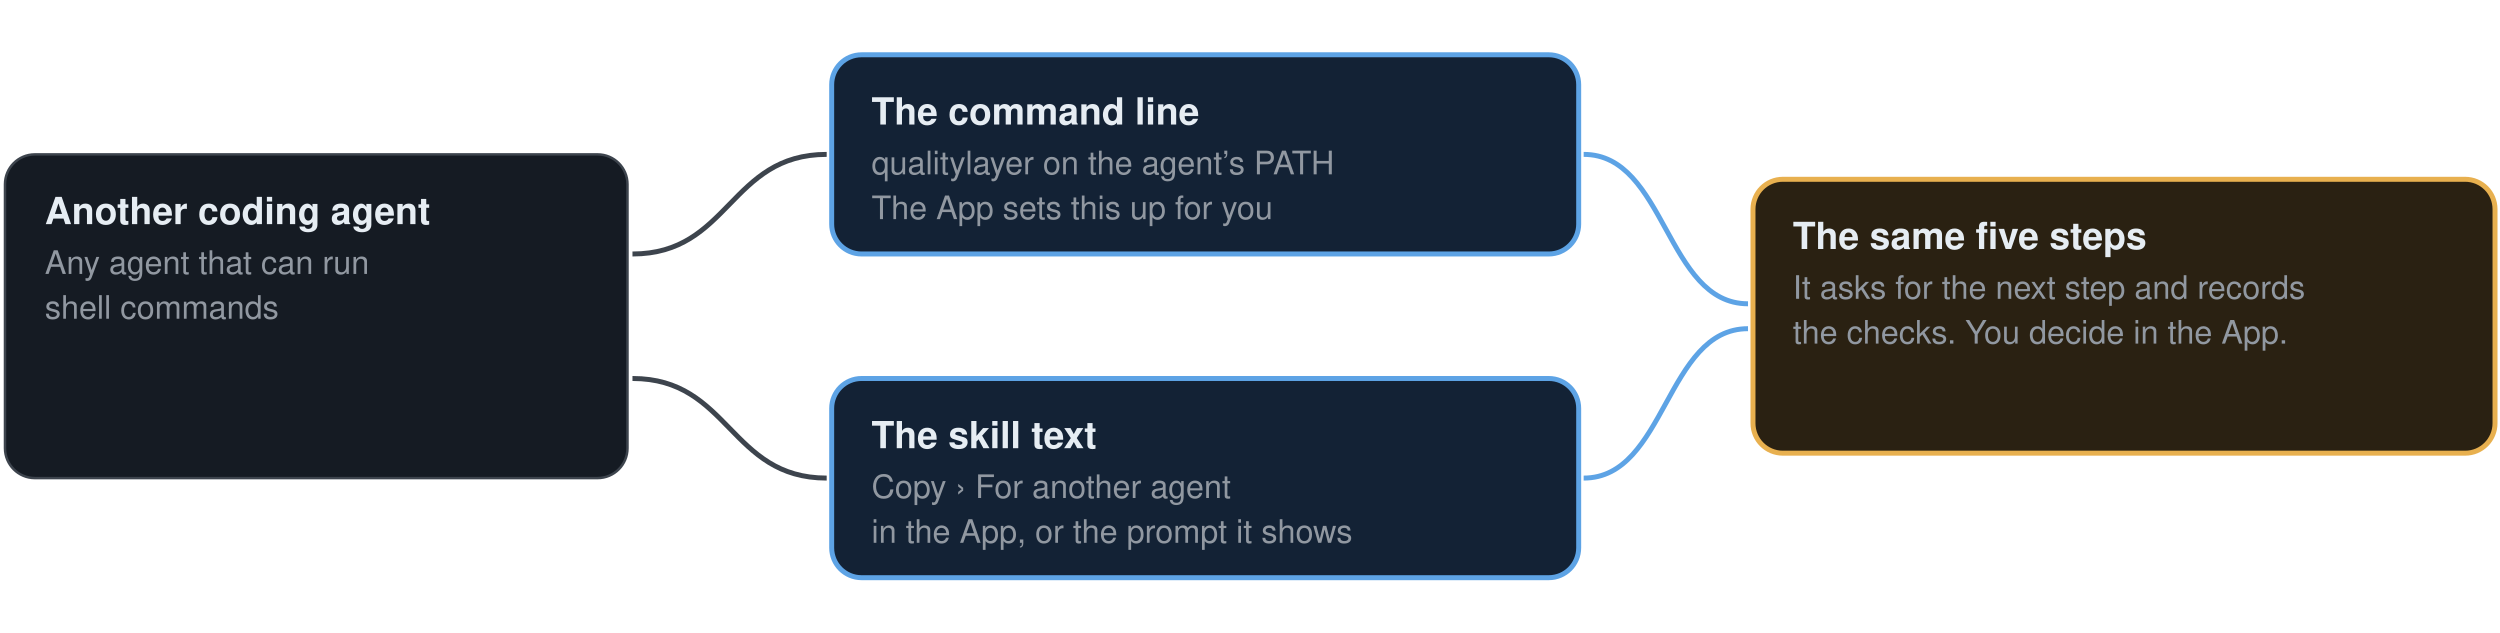
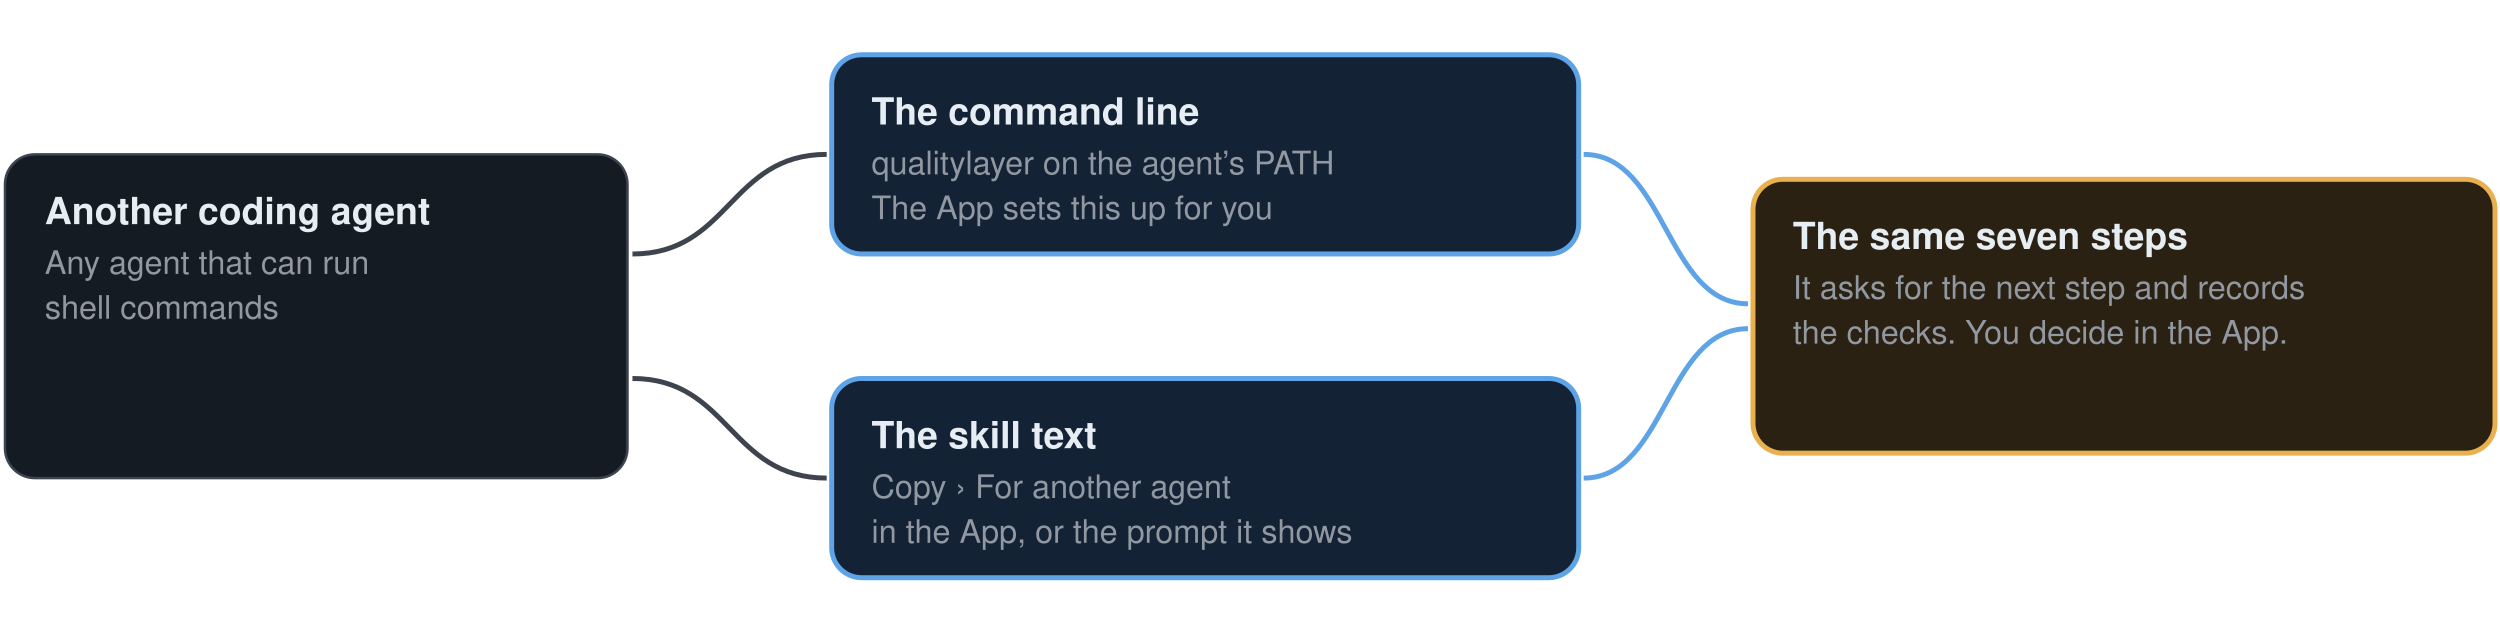
- <svg xmlns="http://www.w3.org/2000/svg" style="background:#0d1117" width="1004" height="254" viewBox="-2 -2 1004 254" role="img" aria-label="Connecting another coding agent: any agent that runs shell commands needs the qualitylayer command on its path and the skill text from Copy, For another agent; then it follows the same five steps and you decide in the App">
+ <svg xmlns="http://www.w3.org/2000/svg" style="background:#0d1117" width="1004" height="254" viewBox="-2 -2 1004 254" role="img" aria-label="Connecting another coding agent: any agent that runs shell commands needs the qualitylayer command on its path and the skill text from Copy, For another agent; then it follows the same seven steps and you decide in the App">
  <rect x="0" y="60" width="250" height="130" rx="12" fill="#151b23" stroke="#3d444d" stroke-width="1" />
  <text x="16" y="88" font-family="-apple-system, BlinkMacSystemFont, 'Segoe UI', 'Helvetica Neue', Helvetica, Arial, sans-serif" font-size="15" font-weight="650" fill="#e6edf3" text-anchor="start">Another coding agent</text>
  <text x="16" y="108" font-family="-apple-system, BlinkMacSystemFont, 'Segoe UI', 'Helvetica Neue', Helvetica, Arial, sans-serif" font-size="13" font-weight="400" fill="#9198a1" text-anchor="start">Any agent that can run</text>
  <text x="16" y="126" font-family="-apple-system, BlinkMacSystemFont, 'Segoe UI', 'Helvetica Neue', Helvetica, Arial, sans-serif" font-size="13" font-weight="400" fill="#9198a1" text-anchor="start">shell commands</text>
  <path d="M252 100 C291.0 100 291.0 60 330 60" fill="none" stroke="#3d444d" stroke-width="2" />
  <path d="M252 150 C291.0 150 291.0 190 330 190" fill="none" stroke="#3d444d" stroke-width="2" />
  <rect x="332" y="20" width="300" height="80" rx="12" fill="#132235" stroke="#5da3e5" stroke-width="2" />
  <text x="348" y="48" font-family="-apple-system, BlinkMacSystemFont, 'Segoe UI', 'Helvetica Neue', Helvetica, Arial, sans-serif" font-size="15" font-weight="650" fill="#e6edf3" text-anchor="start">The command line</text>
  <text x="348" y="68" font-family="-apple-system, BlinkMacSystemFont, 'Segoe UI', 'Helvetica Neue', Helvetica, Arial, sans-serif" font-size="13" font-weight="400" fill="#9198a1" text-anchor="start">qualitylayer on the agent’s PATH</text>
  <text x="348" y="86" font-family="-apple-system, BlinkMacSystemFont, 'Segoe UI', 'Helvetica Neue', Helvetica, Arial, sans-serif" font-size="13" font-weight="400" fill="#9198a1" text-anchor="start">The App sets this up for you</text>
  <rect x="332" y="150" width="300" height="80" rx="12" fill="#132235" stroke="#5da3e5" stroke-width="2" />
  <text x="348" y="178" font-family="-apple-system, BlinkMacSystemFont, 'Segoe UI', 'Helvetica Neue', Helvetica, Arial, sans-serif" font-size="15" font-weight="650" fill="#e6edf3" text-anchor="start">The skill text</text>
  <text x="348" y="198" font-family="-apple-system, BlinkMacSystemFont, 'Segoe UI', 'Helvetica Neue', Helvetica, Arial, sans-serif" font-size="13" font-weight="400" fill="#9198a1" text-anchor="start">Copy › For another agent</text>
  <text x="348" y="216" font-family="-apple-system, BlinkMacSystemFont, 'Segoe UI', 'Helvetica Neue', Helvetica, Arial, sans-serif" font-size="13" font-weight="400" fill="#9198a1" text-anchor="start">in the App, or the prompt it shows</text>
  <path d="M634 60 C667.0 60 667.0 120 700 120" fill="none" stroke="#5da3e5" stroke-width="2" />
  <path d="M634 190 C667.0 190 667.0 130 700 130" fill="none" stroke="#5da3e5" stroke-width="2" />
  <rect x="702" y="70" width="298" height="110" rx="12" fill="#2a2112" stroke="#e8b04f" stroke-width="2" />
-   <text x="718" y="98" font-family="-apple-system, BlinkMacSystemFont, 'Segoe UI', 'Helvetica Neue', Helvetica, Arial, sans-serif" font-size="15" font-weight="650" fill="#e6edf3" text-anchor="start">The same five steps</text>
+   <text x="718" y="98" font-family="-apple-system, BlinkMacSystemFont, 'Segoe UI', 'Helvetica Neue', Helvetica, Arial, sans-serif" font-size="15" font-weight="650" fill="#e6edf3" text-anchor="start">The same seven steps</text>
  <text x="718" y="118" font-family="-apple-system, BlinkMacSystemFont, 'Segoe UI', 'Helvetica Neue', Helvetica, Arial, sans-serif" font-size="13" font-weight="400" fill="#9198a1" text-anchor="start">It asks for the next step and records</text>
  <text x="718" y="136" font-family="-apple-system, BlinkMacSystemFont, 'Segoe UI', 'Helvetica Neue', Helvetica, Arial, sans-serif" font-size="13" font-weight="400" fill="#9198a1" text-anchor="start">the checks. You decide in the App.</text>
</svg>
